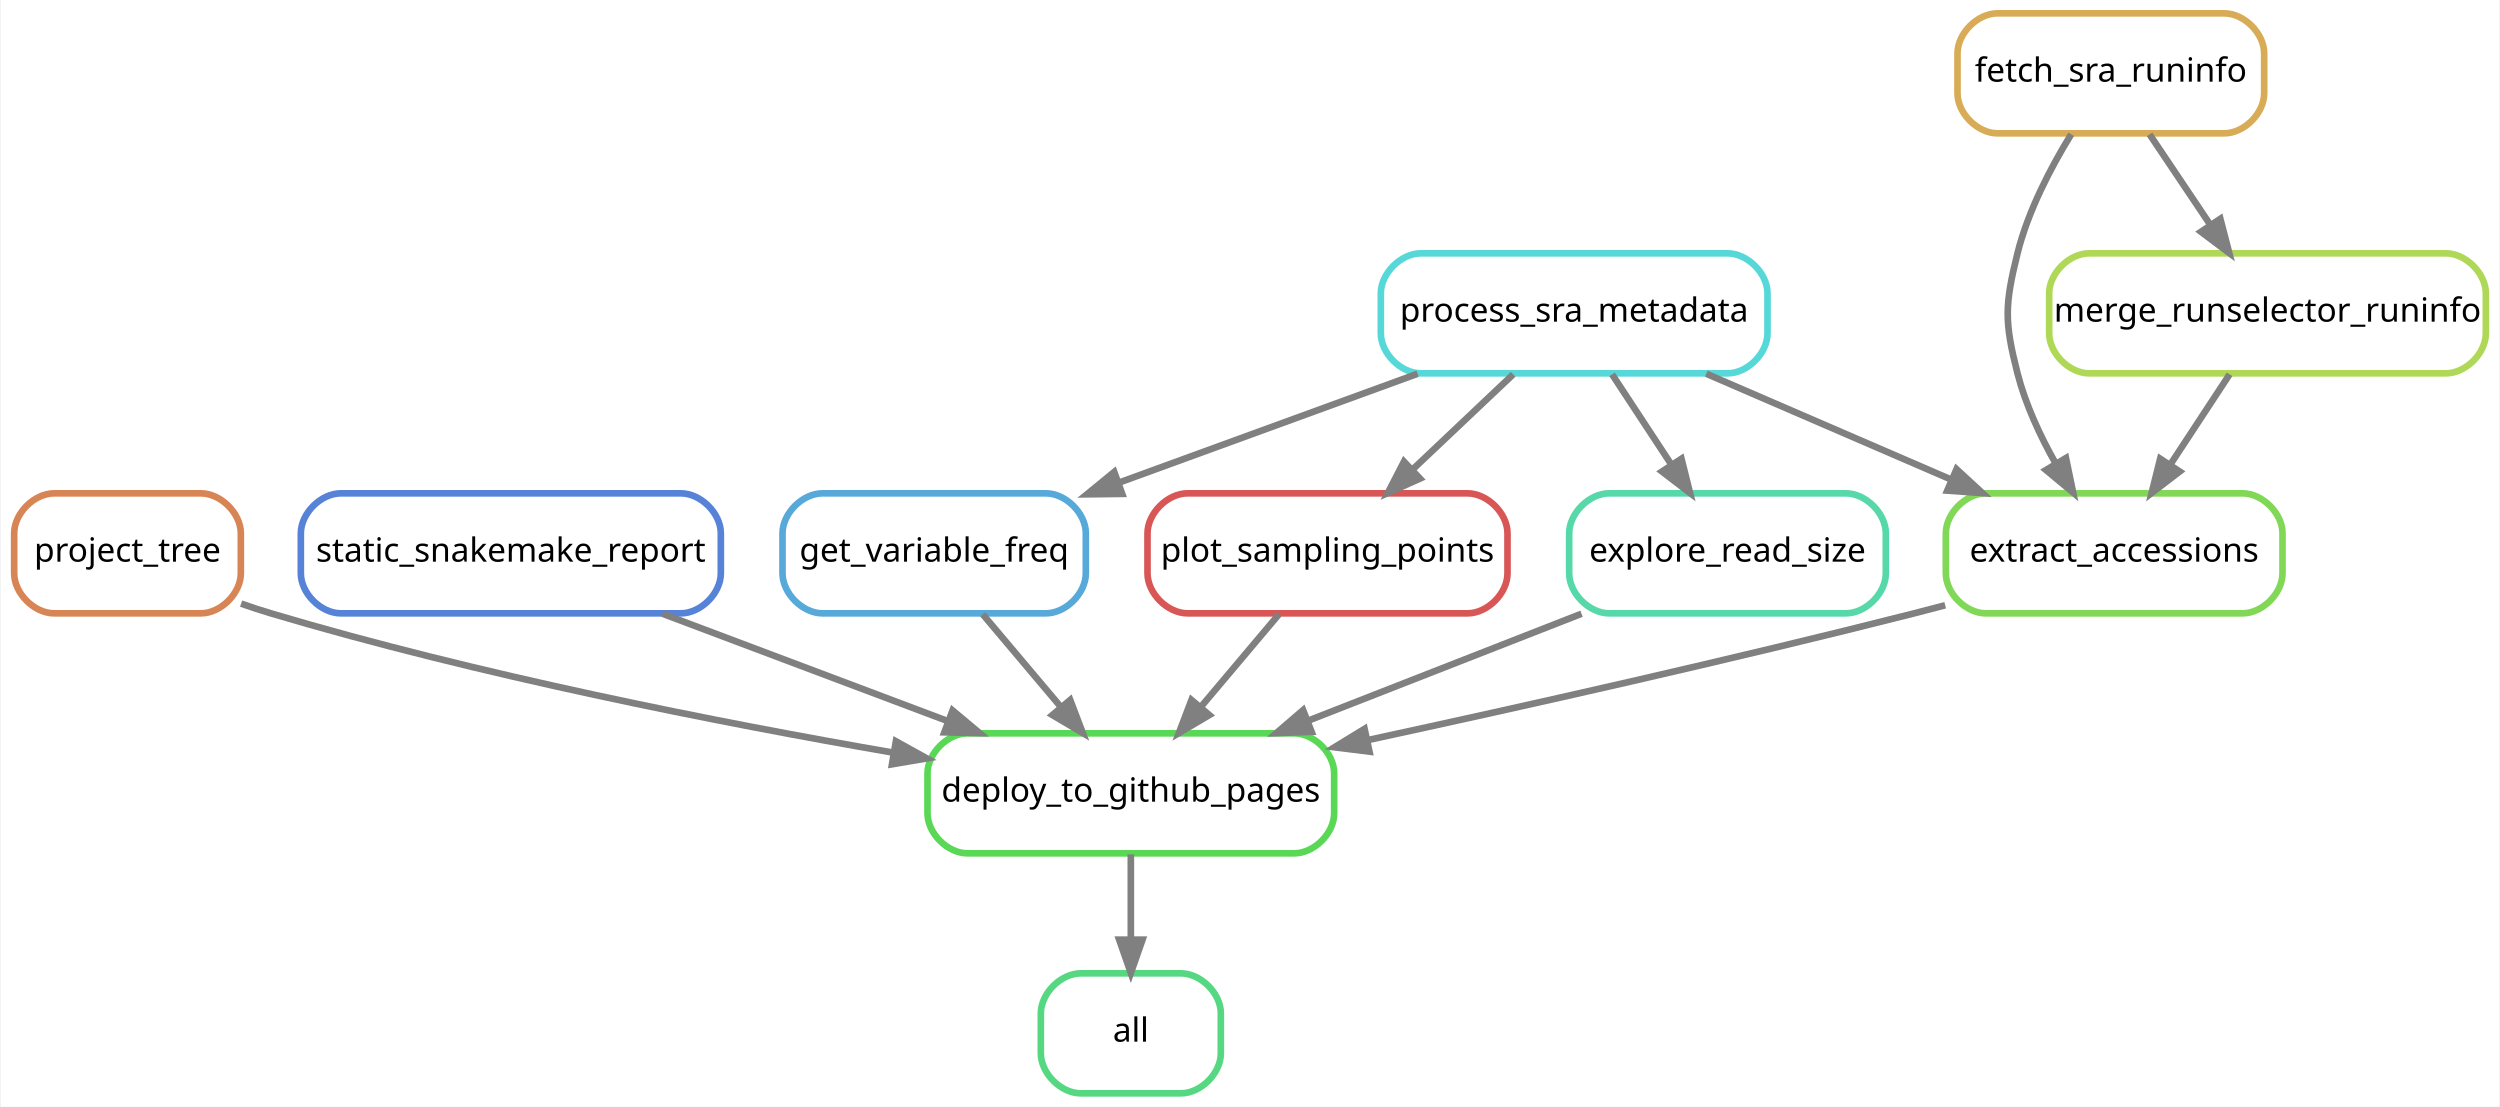
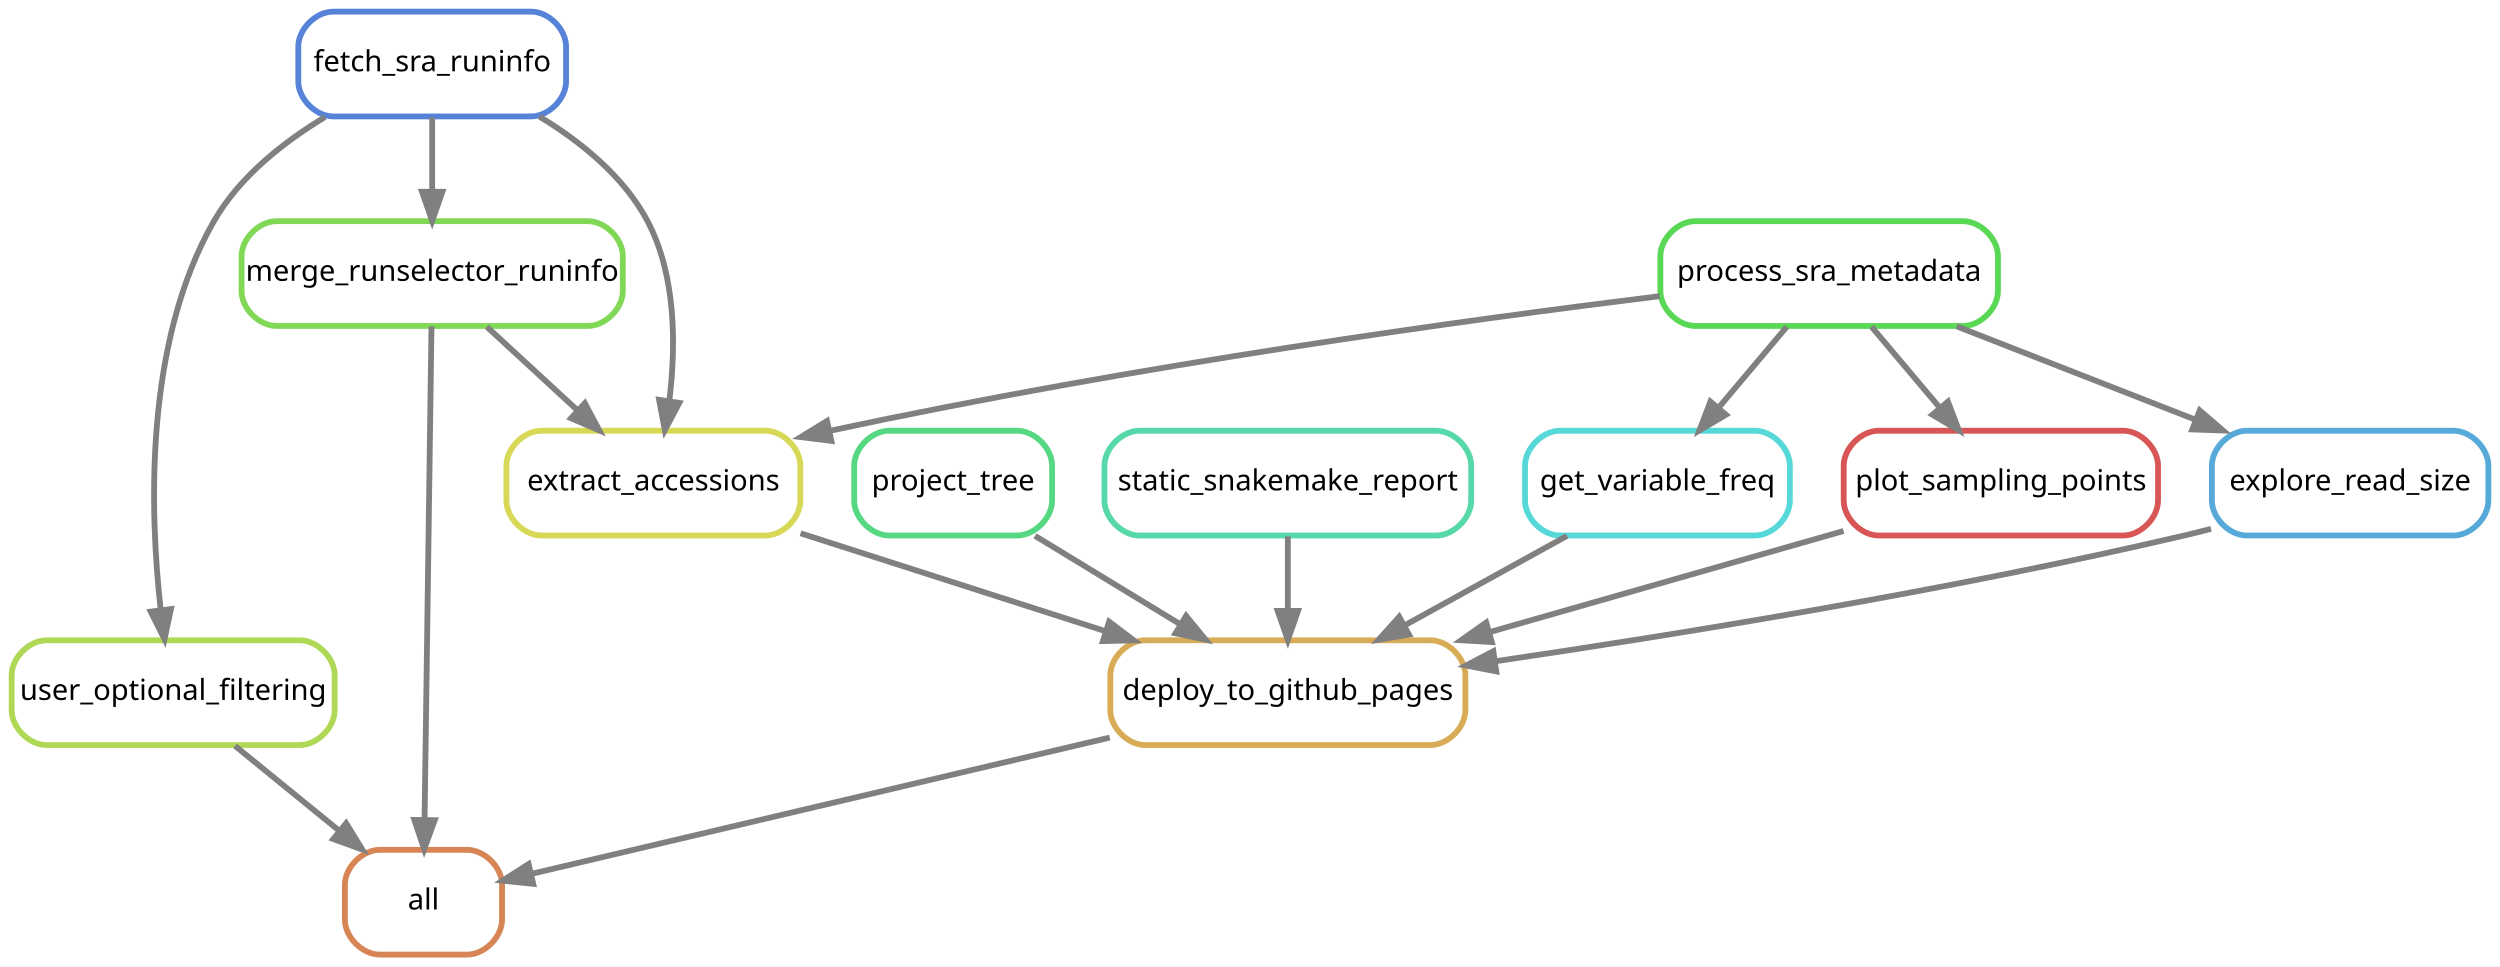
- <svg xmlns="http://www.w3.org/2000/svg" width="750pt" height="332pt" viewBox="0.00 0.00 749.50 332.00">
+ <svg xmlns="http://www.w3.org/2000/svg" width="859pt" height="332pt" viewBox="0.00 0.00 859.00 332.00">
  <g id="graph0" class="graph" transform="scale(1 1) rotate(0) translate(4 328)">
-     <polygon fill="white" stroke="none" points="-4,4 -4,-328 745.5,-328 745.5,4 -4,4" />
+     <polygon fill="white" stroke="none" points="-4,4 -4,-328 855,-328 855,4 -4,4" />
    <g id="node1" class="node">
-       <path fill="none" stroke="#56d882" stroke-width="2" d="M350,-36C350,-36 320,-36 320,-36 314,-36 308,-30 308,-24 308,-24 308,-12 308,-12 308,-6 314,0 320,0 320,0 350,0 350,0 356,0 362,-6 362,-12 362,-12 362,-24 362,-24 362,-30 356,-36 350,-36" />
-       <text text-anchor="middle" x="335" y="-15.5" font-family="sans" font-size="10.00">all</text>
+       <path fill="none" stroke="#d88556" stroke-width="2" d="M156.5,-36C156.5,-36 126.5,-36 126.5,-36 120.5,-36 114.5,-30 114.5,-24 114.5,-24 114.5,-12 114.5,-12 114.5,-6 120.5,0 126.5,0 126.5,0 156.5,0 156.5,0 162.5,0 168.5,-6 168.5,-12 168.5,-12 168.5,-24 168.5,-24 168.5,-30 162.5,-36 156.5,-36" />
+       <text text-anchor="middle" x="141.5" y="-15.5" font-family="sans" font-size="10.00">all</text>
    </g>
    <g id="node2" class="node">
-       <path fill="none" stroke="#59d856" stroke-width="2" d="M384,-108C384,-108 286,-108 286,-108 280,-108 274,-102 274,-96 274,-96 274,-84 274,-84 274,-78 280,-72 286,-72 286,-72 384,-72 384,-72 390,-72 396,-78 396,-84 396,-84 396,-96 396,-96 396,-102 390,-108 384,-108" />
-       <text text-anchor="middle" x="335" y="-87.5" font-family="sans" font-size="10.00">deploy_to_github_pages</text>
+       <path fill="none" stroke="#afd856" stroke-width="2" d="M99,-108C99,-108 12,-108 12,-108 6,-108 0,-102 0,-96 0,-96 0,-84 0,-84 0,-78 6,-72 12,-72 12,-72 99,-72 99,-72 105,-72 111,-78 111,-84 111,-84 111,-96 111,-96 111,-102 105,-108 99,-108" />
+       <text text-anchor="middle" x="55.5" y="-87.5" font-family="sans" font-size="10.00">user_optional_filtering</text>
+     </g>
+     <g id="edge3" class="edge">
+       <path fill="none" stroke="grey" stroke-width="2" d="M76.76,-71.7C87.59,-62.88 100.92,-52.03 112.66,-42.47" />
+       <polygon fill="grey" stroke="grey" stroke-width="2" points="114.94,-45.13 120.49,-36.1 110.52,-39.7 114.94,-45.13" />
+     </g>
+     <g id="node3" class="node">
+       <path fill="none" stroke="#5682d8" stroke-width="2" d="M178.5,-324C178.5,-324 110.5,-324 110.5,-324 104.5,-324 98.5,-318 98.5,-312 98.5,-312 98.5,-300 98.5,-300 98.5,-294 104.5,-288 110.5,-288 110.5,-288 178.5,-288 178.5,-288 184.5,-288 190.5,-294 190.5,-300 190.5,-300 190.5,-312 190.5,-312 190.5,-318 184.5,-324 178.5,-324" />
+       <text text-anchor="middle" x="144.5" y="-303.5" font-family="sans" font-size="10.00">fetch_sra_runinfo</text>
+     </g>
+     <g id="edge4" class="edge">
+       <path fill="none" stroke="grey" stroke-width="2" d="M107.66,-287.79C93.31,-279.13 78.23,-267.21 69.5,-252 45.55,-210.28 47.4,-152.23 51.23,-118.44" />
+       <polygon fill="grey" stroke="grey" stroke-width="2" points="54.73,-118.73 52.52,-108.37 47.78,-117.84 54.73,-118.73" />
+     </g>
+     <g id="node4" class="node">
+       <path fill="none" stroke="#80d856" stroke-width="2" d="M198,-252C198,-252 91,-252 91,-252 85,-252 79,-246 79,-240 79,-240 79,-228 79,-228 79,-222 85,-216 91,-216 91,-216 198,-216 198,-216 204,-216 210,-222 210,-228 210,-228 210,-240 210,-240 210,-246 204,-252 198,-252" />
+       <text text-anchor="middle" x="144.5" y="-231.5" font-family="sans" font-size="10.00">merge_runselector_runinfo</text>
+     </g>
+     <g id="edge5" class="edge">
+       <path fill="none" stroke="grey" stroke-width="2" d="M144.5,-287.7C144.5,-279.98 144.5,-270.71 144.5,-262.11" />
+       <polygon fill="grey" stroke="grey" stroke-width="2" points="148,-262.1 144.5,-252.1 141,-262.1 148,-262.1" />
+     </g>
+     <g id="node11" class="node">
+       <path fill="none" stroke="#d6d856" stroke-width="2" d="M259,-180C259,-180 182,-180 182,-180 176,-180 170,-174 170,-168 170,-168 170,-156 170,-156 170,-150 176,-144 182,-144 182,-144 259,-144 259,-144 265,-144 271,-150 271,-156 271,-156 271,-168 271,-168 271,-174 265,-180 259,-180" />
+       <text text-anchor="middle" x="220.5" y="-159.5" font-family="sans" font-size="10.00">extract_accessions</text>
+     </g>
+     <g id="edge16" class="edge">
+       <path fill="none" stroke="grey" stroke-width="2" d="M181.33,-287.95C195.58,-279.32 210.38,-267.37 218.5,-252 228.45,-233.15 228.26,-208.78 225.97,-190.3" />
+       <polygon fill="grey" stroke="grey" stroke-width="2" points="229.4,-189.56 224.44,-180.19 222.47,-190.61 229.4,-189.56" />
    </g>
    <g id="edge1" class="edge">
-       <path fill="none" stroke="grey" stroke-width="2" d="M335,-71.7C335,-63.98 335,-54.71 335,-46.11" />
-       <polygon fill="grey" stroke="grey" stroke-width="2" points="338.5,-46.1 335,-36.1 331.5,-46.1 338.5,-46.1" />
+       <path fill="none" stroke="grey" stroke-width="2" d="M144.26,-215.85C143.74,-178.83 142.51,-91.18 141.88,-46.39" />
+       <polygon fill="grey" stroke="grey" stroke-width="2" points="145.38,-46.18 141.74,-36.23 138.38,-46.28 145.38,-46.18" />
    </g>
-     <g id="node3" class="node">
-       <path fill="none" stroke="#d88556" stroke-width="2" d="M56,-180C56,-180 12,-180 12,-180 6,-180 0,-174 0,-168 0,-168 0,-156 0,-156 0,-150 6,-144 12,-144 12,-144 56,-144 56,-144 62,-144 68,-150 68,-156 68,-156 68,-168 68,-168 68,-174 62,-180 56,-180" />
-       <text text-anchor="middle" x="34" y="-159.5" font-family="sans" font-size="10.00">project_tree</text>
+     <g id="edge14" class="edge">
+       <path fill="none" stroke="grey" stroke-width="2" d="M163.29,-215.7C172.67,-207.05 184.18,-196.45 194.41,-187.03" />
+       <polygon fill="grey" stroke="grey" stroke-width="2" points="196.95,-189.45 201.93,-180.1 192.2,-184.3 196.95,-189.45" />
    </g>
-     <g id="edge3" class="edge">
-       <path fill="none" stroke="grey" stroke-width="2" d="M68.08,-146.91C71.07,-145.86 74.08,-144.87 77,-144 139.04,-125.52 211.36,-111.27 263.62,-102.22" />
-       <polygon fill="grey" stroke="grey" stroke-width="2" points="264.52,-105.62 273.79,-100.48 263.35,-98.72 264.52,-105.62" />
+     <g id="node5" class="node">
+       <path fill="none" stroke="#d8ac56" stroke-width="2" d="M487.5,-108C487.5,-108 389.5,-108 389.5,-108 383.5,-108 377.5,-102 377.5,-96 377.5,-96 377.5,-84 377.5,-84 377.5,-78 383.5,-72 389.5,-72 389.5,-72 487.5,-72 487.5,-72 493.5,-72 499.5,-78 499.5,-84 499.5,-84 499.5,-96 499.5,-96 499.5,-102 493.5,-108 487.5,-108" />
+       <text text-anchor="middle" x="438.5" y="-87.5" font-family="sans" font-size="10.00">deploy_to_github_pages</text>
    </g>
-     <g id="node4" class="node">
-       <path fill="none" stroke="#5682d8" stroke-width="2" d="M200,-180C200,-180 98,-180 98,-180 92,-180 86,-174 86,-168 86,-168 86,-156 86,-156 86,-150 92,-144 98,-144 98,-144 200,-144 200,-144 206,-144 212,-150 212,-156 212,-156 212,-168 212,-168 212,-174 206,-180 200,-180" />
-       <text text-anchor="middle" x="149" y="-159.5" font-family="sans" font-size="10.00">static_snakemake_report</text>
+     <g id="edge2" class="edge">
+       <path fill="none" stroke="grey" stroke-width="2" d="M377.32,-74.58C317.55,-60.49 228.52,-39.51 178.7,-27.77" />
+       <polygon fill="grey" stroke="grey" stroke-width="2" points="179.22,-24.3 168.69,-25.41 177.62,-31.11 179.22,-24.3" />
+     </g>
+     <g id="node6" class="node">
+       <path fill="none" stroke="#56d882" stroke-width="2" d="M345.5,-180C345.5,-180 301.5,-180 301.5,-180 295.5,-180 289.5,-174 289.5,-168 289.5,-168 289.5,-156 289.5,-156 289.5,-150 295.5,-144 301.5,-144 301.5,-144 345.5,-144 345.5,-144 351.5,-144 357.5,-150 357.5,-156 357.5,-156 357.5,-168 357.5,-168 357.5,-174 351.5,-180 345.5,-180" />
+       <text text-anchor="middle" x="323.5" y="-159.5" font-family="sans" font-size="10.00">project_tree</text>
+     </g>
+     <g id="edge9" class="edge">
+       <path fill="none" stroke="grey" stroke-width="2" d="M351.63,-143.88C366.67,-134.72 385.37,-123.34 401.56,-113.48" />
+       <polygon fill="grey" stroke="grey" stroke-width="2" points="403.54,-116.38 410.26,-108.19 399.9,-110.4 403.54,-116.38" />
+     </g>
+     <g id="node7" class="node">
+       <path fill="none" stroke="#56d8a9" stroke-width="2" d="M489.5,-180C489.5,-180 387.5,-180 387.5,-180 381.5,-180 375.5,-174 375.5,-168 375.5,-168 375.5,-156 375.5,-156 375.5,-150 381.5,-144 387.5,-144 387.5,-144 489.5,-144 489.5,-144 495.5,-144 501.5,-150 501.5,-156 501.5,-156 501.5,-168 501.5,-168 501.5,-174 495.5,-180 489.5,-180" />
+       <text text-anchor="middle" x="438.5" y="-159.5" font-family="sans" font-size="10.00">static_snakemake_report</text>
+     </g>
+     <g id="edge10" class="edge">
+       <path fill="none" stroke="grey" stroke-width="2" d="M438.5,-143.7C438.5,-135.98 438.5,-126.71 438.5,-118.11" />
+       <polygon fill="grey" stroke="grey" stroke-width="2" points="442,-118.1 438.5,-108.1 435,-118.1 442,-118.1" />
+     </g>
+     <g id="node8" class="node">
+       <path fill="none" stroke="#56d8d8" stroke-width="2" d="M599,-180C599,-180 532,-180 532,-180 526,-180 520,-174 520,-168 520,-168 520,-156 520,-156 520,-150 526,-144 532,-144 532,-144 599,-144 599,-144 605,-144 611,-150 611,-156 611,-156 611,-168 611,-168 611,-174 605,-180 599,-180" />
+       <text text-anchor="middle" x="565.5" y="-159.5" font-family="sans" font-size="10.00">get_variable_freq</text>
+     </g>
+     <g id="edge8" class="edge">
+       <path fill="none" stroke="grey" stroke-width="2" d="M534.43,-143.88C517.67,-134.64 496.79,-123.13 478.8,-113.21" />
+       <polygon fill="grey" stroke="grey" stroke-width="2" points="480.13,-109.95 469.69,-108.19 476.76,-116.08 480.13,-109.95" />
+     </g>
+     <g id="node9" class="node">
+       <path fill="none" stroke="#59d856" stroke-width="2" d="M670.5,-252C670.5,-252 578.5,-252 578.5,-252 572.5,-252 566.5,-246 566.5,-240 566.5,-240 566.5,-228 566.5,-228 566.5,-222 572.5,-216 578.5,-216 578.5,-216 670.5,-216 670.5,-216 676.5,-216 682.5,-222 682.5,-228 682.5,-228 682.5,-240 682.5,-240 682.5,-246 676.5,-252 670.5,-252" />
+       <text text-anchor="middle" x="624.5" y="-231.5" font-family="sans" font-size="10.00">process_sra_metadata</text>
+     </g>
+     <g id="edge12" class="edge">
+       <path fill="none" stroke="grey" stroke-width="2" d="M609.92,-215.7C602.84,-207.3 594.22,-197.07 586.45,-187.86" />
+       <polygon fill="grey" stroke="grey" stroke-width="2" points="589.04,-185.49 579.92,-180.1 583.69,-190.01 589.04,-185.49" />
+     </g>
+     <g id="node10" class="node">
+       <path fill="none" stroke="#d85656" stroke-width="2" d="M725.5,-180C725.5,-180 641.5,-180 641.5,-180 635.5,-180 629.5,-174 629.5,-168 629.5,-168 629.5,-156 629.5,-156 629.5,-150 635.5,-144 641.5,-144 641.5,-144 725.5,-144 725.5,-144 731.5,-144 737.5,-150 737.5,-156 737.5,-156 737.5,-168 737.5,-168 737.5,-174 731.5,-180 725.5,-180" />
+       <text text-anchor="middle" x="683.5" y="-159.5" font-family="sans" font-size="10.00">plot_sampling_points</text>
+     </g>
+     <g id="edge13" class="edge">
+       <path fill="none" stroke="grey" stroke-width="2" d="M639.08,-215.7C646.16,-207.3 654.78,-197.07 662.55,-187.86" />
+       <polygon fill="grey" stroke="grey" stroke-width="2" points="665.31,-190.01 669.08,-180.1 659.96,-185.49 665.31,-190.01" />
+     </g>
+     <g id="edge15" class="edge">
+       <path fill="none" stroke="grey" stroke-width="2" d="M566.28,-226.25C499.62,-218.03 387.06,-202.64 281.04,-179.96" />
+       <polygon fill="grey" stroke="grey" stroke-width="2" points="281.64,-176.51 271.13,-177.82 280.16,-183.36 281.64,-176.51" />
+     </g>
+     <g id="node12" class="node">
+       <path fill="none" stroke="#56a9d8" stroke-width="2" d="M839,-180C839,-180 768,-180 768,-180 762,-180 756,-174 756,-168 756,-168 756,-156 756,-156 756,-150 762,-144 768,-144 768,-144 839,-144 839,-144 845,-144 851,-150 851,-156 851,-156 851,-168 851,-168 851,-174 845,-180 839,-180" />
+       <text text-anchor="middle" x="803.5" y="-159.5" font-family="sans" font-size="10.00">explore_read_size</text>
+     </g>
+     <g id="edge17" class="edge">
+       <path fill="none" stroke="grey" stroke-width="2" d="M668.29,-215.88C693.08,-206.18 724.28,-193.98 750.46,-183.74" />
+       <polygon fill="grey" stroke="grey" stroke-width="2" points="751.82,-186.97 759.85,-180.07 749.27,-180.45 751.82,-186.97" />
+     </g>
+     <g id="edge6" class="edge">
+       <path fill="none" stroke="grey" stroke-width="2" d="M629.43,-145.55C593.73,-135.35 546.61,-121.89 508.11,-110.89" />
+       <polygon fill="grey" stroke="grey" stroke-width="2" points="508.59,-107.38 498.01,-108 506.66,-114.12 508.59,-107.38" />
    </g>
    <g id="edge7" class="edge">
-       <path fill="none" stroke="grey" stroke-width="2" d="M194.5,-143.88C220.38,-134.14 252.97,-121.87 280.24,-111.61" />
-       <polygon fill="grey" stroke="grey" stroke-width="2" points="281.52,-114.87 289.65,-108.07 279.06,-108.31 281.52,-114.87" />
-     </g>
-     <g id="node5" class="node">
-       <path fill="none" stroke="#56a9d8" stroke-width="2" d="M309.5,-180C309.5,-180 242.5,-180 242.5,-180 236.5,-180 230.5,-174 230.5,-168 230.5,-168 230.5,-156 230.5,-156 230.5,-150 236.5,-144 242.5,-144 242.5,-144 309.5,-144 309.5,-144 315.5,-144 321.5,-150 321.5,-156 321.5,-156 321.5,-168 321.5,-168 321.5,-174 315.5,-180 309.5,-180" />
-       <text text-anchor="middle" x="276" y="-159.5" font-family="sans" font-size="10.00">get_variable_freq</text>
-     </g>
-     <g id="edge6" class="edge">
-       <path fill="none" stroke="grey" stroke-width="2" d="M290.58,-143.7C297.66,-135.3 306.28,-125.07 314.05,-115.86" />
-       <polygon fill="grey" stroke="grey" stroke-width="2" points="316.81,-118.01 320.58,-108.1 311.46,-113.49 316.81,-118.01" />
-     </g>
-     <g id="node6" class="node">
-       <path fill="none" stroke="#56d8d8" stroke-width="2" d="M514,-252C514,-252 422,-252 422,-252 416,-252 410,-246 410,-240 410,-240 410,-228 410,-228 410,-222 416,-216 422,-216 422,-216 514,-216 514,-216 520,-216 526,-222 526,-228 526,-228 526,-240 526,-240 526,-246 520,-252 514,-252" />
-       <text text-anchor="middle" x="468" y="-231.5" font-family="sans" font-size="10.00">process_sra_metadata</text>
-     </g>
-     <g id="edge8" class="edge">
-       <path fill="none" stroke="grey" stroke-width="2" d="M421.03,-215.88C394.02,-206.03 359.93,-193.6 331.59,-183.27" />
-       <polygon fill="grey" stroke="grey" stroke-width="2" points="332.41,-179.84 321.82,-179.71 330.02,-186.42 332.41,-179.84" />
-     </g>
-     <g id="node7" class="node">
-       <path fill="none" stroke="#d85656" stroke-width="2" d="M436,-180C436,-180 352,-180 352,-180 346,-180 340,-174 340,-168 340,-168 340,-156 340,-156 340,-150 346,-144 352,-144 352,-144 436,-144 436,-144 442,-144 448,-150 448,-156 448,-156 448,-168 448,-168 448,-174 442,-180 436,-180" />
-       <text text-anchor="middle" x="394" y="-159.5" font-family="sans" font-size="10.00">plot_sampling_points</text>
-     </g>
-     <g id="edge9" class="edge">
-       <path fill="none" stroke="grey" stroke-width="2" d="M449.71,-215.7C440.57,-207.05 429.36,-196.45 419.4,-187.03" />
-       <polygon fill="grey" stroke="grey" stroke-width="2" points="421.75,-184.43 412.08,-180.1 416.94,-189.52 421.75,-184.43" />
-     </g>
-     <g id="node8" class="node">
-       <path fill="none" stroke="#80d856" stroke-width="2" d="M668.5,-180C668.5,-180 591.5,-180 591.5,-180 585.5,-180 579.5,-174 579.5,-168 579.5,-168 579.5,-156 579.5,-156 579.5,-150 585.5,-144 591.5,-144 591.5,-144 668.5,-144 668.5,-144 674.5,-144 680.5,-150 680.5,-156 680.5,-156 680.5,-168 680.5,-168 680.5,-174 674.5,-180 668.5,-180" />
-       <text text-anchor="middle" x="630" y="-159.5" font-family="sans" font-size="10.00">extract_accessions</text>
-     </g>
-     <g id="edge12" class="edge">
-       <path fill="none" stroke="grey" stroke-width="2" d="M507.63,-215.88C529.78,-206.31 557.56,-194.3 581.06,-184.15" />
-       <polygon fill="grey" stroke="grey" stroke-width="2" points="582.71,-187.25 590.5,-180.07 579.93,-180.82 582.71,-187.25" />
-     </g>
-     <g id="node11" class="node">
-       <path fill="none" stroke="#56d8a9" stroke-width="2" d="M549.5,-180C549.5,-180 478.5,-180 478.5,-180 472.5,-180 466.5,-174 466.5,-168 466.5,-168 466.5,-156 466.5,-156 466.5,-150 472.5,-144 478.5,-144 478.5,-144 549.5,-144 549.5,-144 555.5,-144 561.5,-150 561.5,-156 561.5,-156 561.5,-168 561.5,-168 561.5,-174 555.5,-180 549.5,-180" />
-       <text text-anchor="middle" x="514" y="-159.5" font-family="sans" font-size="10.00">explore_read_size</text>
-     </g>
-     <g id="edge14" class="edge">
-       <path fill="none" stroke="grey" stroke-width="2" d="M479.37,-215.7C484.72,-207.56 491.2,-197.69 497.11,-188.7" />
-       <polygon fill="grey" stroke="grey" stroke-width="2" points="500.19,-190.38 502.76,-180.1 494.34,-186.54 500.19,-190.38" />
-     </g>
-     <g id="edge2" class="edge">
-       <path fill="none" stroke="grey" stroke-width="2" d="M379.42,-143.7C372.34,-135.3 363.72,-125.07 355.95,-115.86" />
-       <polygon fill="grey" stroke="grey" stroke-width="2" points="358.54,-113.49 349.42,-108.1 353.19,-118.01 358.54,-113.49" />
-     </g>
-     <g id="edge4" class="edge">
-       <path fill="none" stroke="grey" stroke-width="2" d="M579.31,-146.43C576.17,-145.59 573.04,-144.77 570,-144 515.24,-130.08 452.84,-116.09 406.11,-105.98" />
-       <polygon fill="grey" stroke="grey" stroke-width="2" points="406.59,-102.51 396.08,-103.82 405.12,-109.35 406.59,-102.51" />
-     </g>
-     <g id="node9" class="node">
-       <path fill="none" stroke="#d8ac56" stroke-width="2" d="M663,-324C663,-324 595,-324 595,-324 589,-324 583,-318 583,-312 583,-312 583,-300 583,-300 583,-294 589,-288 595,-288 595,-288 663,-288 663,-288 669,-288 675,-294 675,-300 675,-300 675,-312 675,-312 675,-318 669,-324 663,-324" />
-       <text text-anchor="middle" x="629" y="-303.5" font-family="sans" font-size="10.00">fetch_sra_runinfo</text>
-     </g>
-     <g id="edge10" class="edge">
-       <path fill="none" stroke="grey" stroke-width="2" d="M617.11,-287.72C610.99,-277.76 604.16,-264.73 601,-252 597.15,-236.47 597.04,-231.5 601,-216 603.38,-206.7 607.76,-197.27 612.42,-189" />
-       <polygon fill="grey" stroke="grey" stroke-width="2" points="615.54,-190.59 617.69,-180.22 609.54,-186.99 615.54,-190.59" />
-     </g>
-     <g id="node10" class="node">
-       <path fill="none" stroke="#afd856" stroke-width="2" d="M729.5,-252C729.5,-252 622.5,-252 622.5,-252 616.5,-252 610.5,-246 610.5,-240 610.5,-240 610.5,-228 610.5,-228 610.5,-222 616.5,-216 622.5,-216 622.5,-216 729.5,-216 729.5,-216 735.5,-216 741.5,-222 741.5,-228 741.5,-228 741.5,-240 741.5,-240 741.5,-246 735.5,-252 729.5,-252" />
-       <text text-anchor="middle" x="676" y="-231.5" font-family="sans" font-size="10.00">merge_runselector_runinfo</text>
-     </g>
-     <g id="edge13" class="edge">
-       <path fill="none" stroke="grey" stroke-width="2" d="M640.62,-287.7C646.14,-279.47 652.85,-269.48 658.93,-260.42" />
-       <polygon fill="grey" stroke="grey" stroke-width="2" points="661.85,-262.36 664.52,-252.1 656.04,-258.46 661.85,-262.36" />
+       <path fill="none" stroke="grey" stroke-width="2" d="M271.06,-144.76C302.31,-134.73 342.67,-121.77 375.93,-111.09" />
+       <polygon fill="grey" stroke="grey" stroke-width="2" points="377.1,-114.39 385.55,-108 374.96,-107.73 377.1,-114.39" />
    </g>
    <g id="edge11" class="edge">
-       <path fill="none" stroke="grey" stroke-width="2" d="M664.63,-215.7C659.28,-207.56 652.8,-197.69 646.89,-188.7" />
-       <polygon fill="grey" stroke="grey" stroke-width="2" points="649.66,-186.54 641.24,-180.1 643.81,-190.38 649.66,-186.54" />
-     </g>
-     <g id="edge5" class="edge">
-       <path fill="none" stroke="grey" stroke-width="2" d="M470.21,-143.88C445.42,-134.18 414.22,-121.98 388.04,-111.74" />
-       <polygon fill="grey" stroke="grey" stroke-width="2" points="389.23,-108.45 378.65,-108.07 386.68,-114.97 389.23,-108.45" />
+       <path fill="none" stroke="grey" stroke-width="2" d="M755.72,-146.3C752.61,-145.48 749.52,-144.71 746.5,-144 666.18,-125.18 572.63,-110.02 509.89,-100.81" />
+       <polygon fill="grey" stroke="grey" stroke-width="2" points="510.11,-97.31 499.71,-99.33 509.1,-104.24 510.11,-97.31" />
    </g>
  </g>
</svg>
